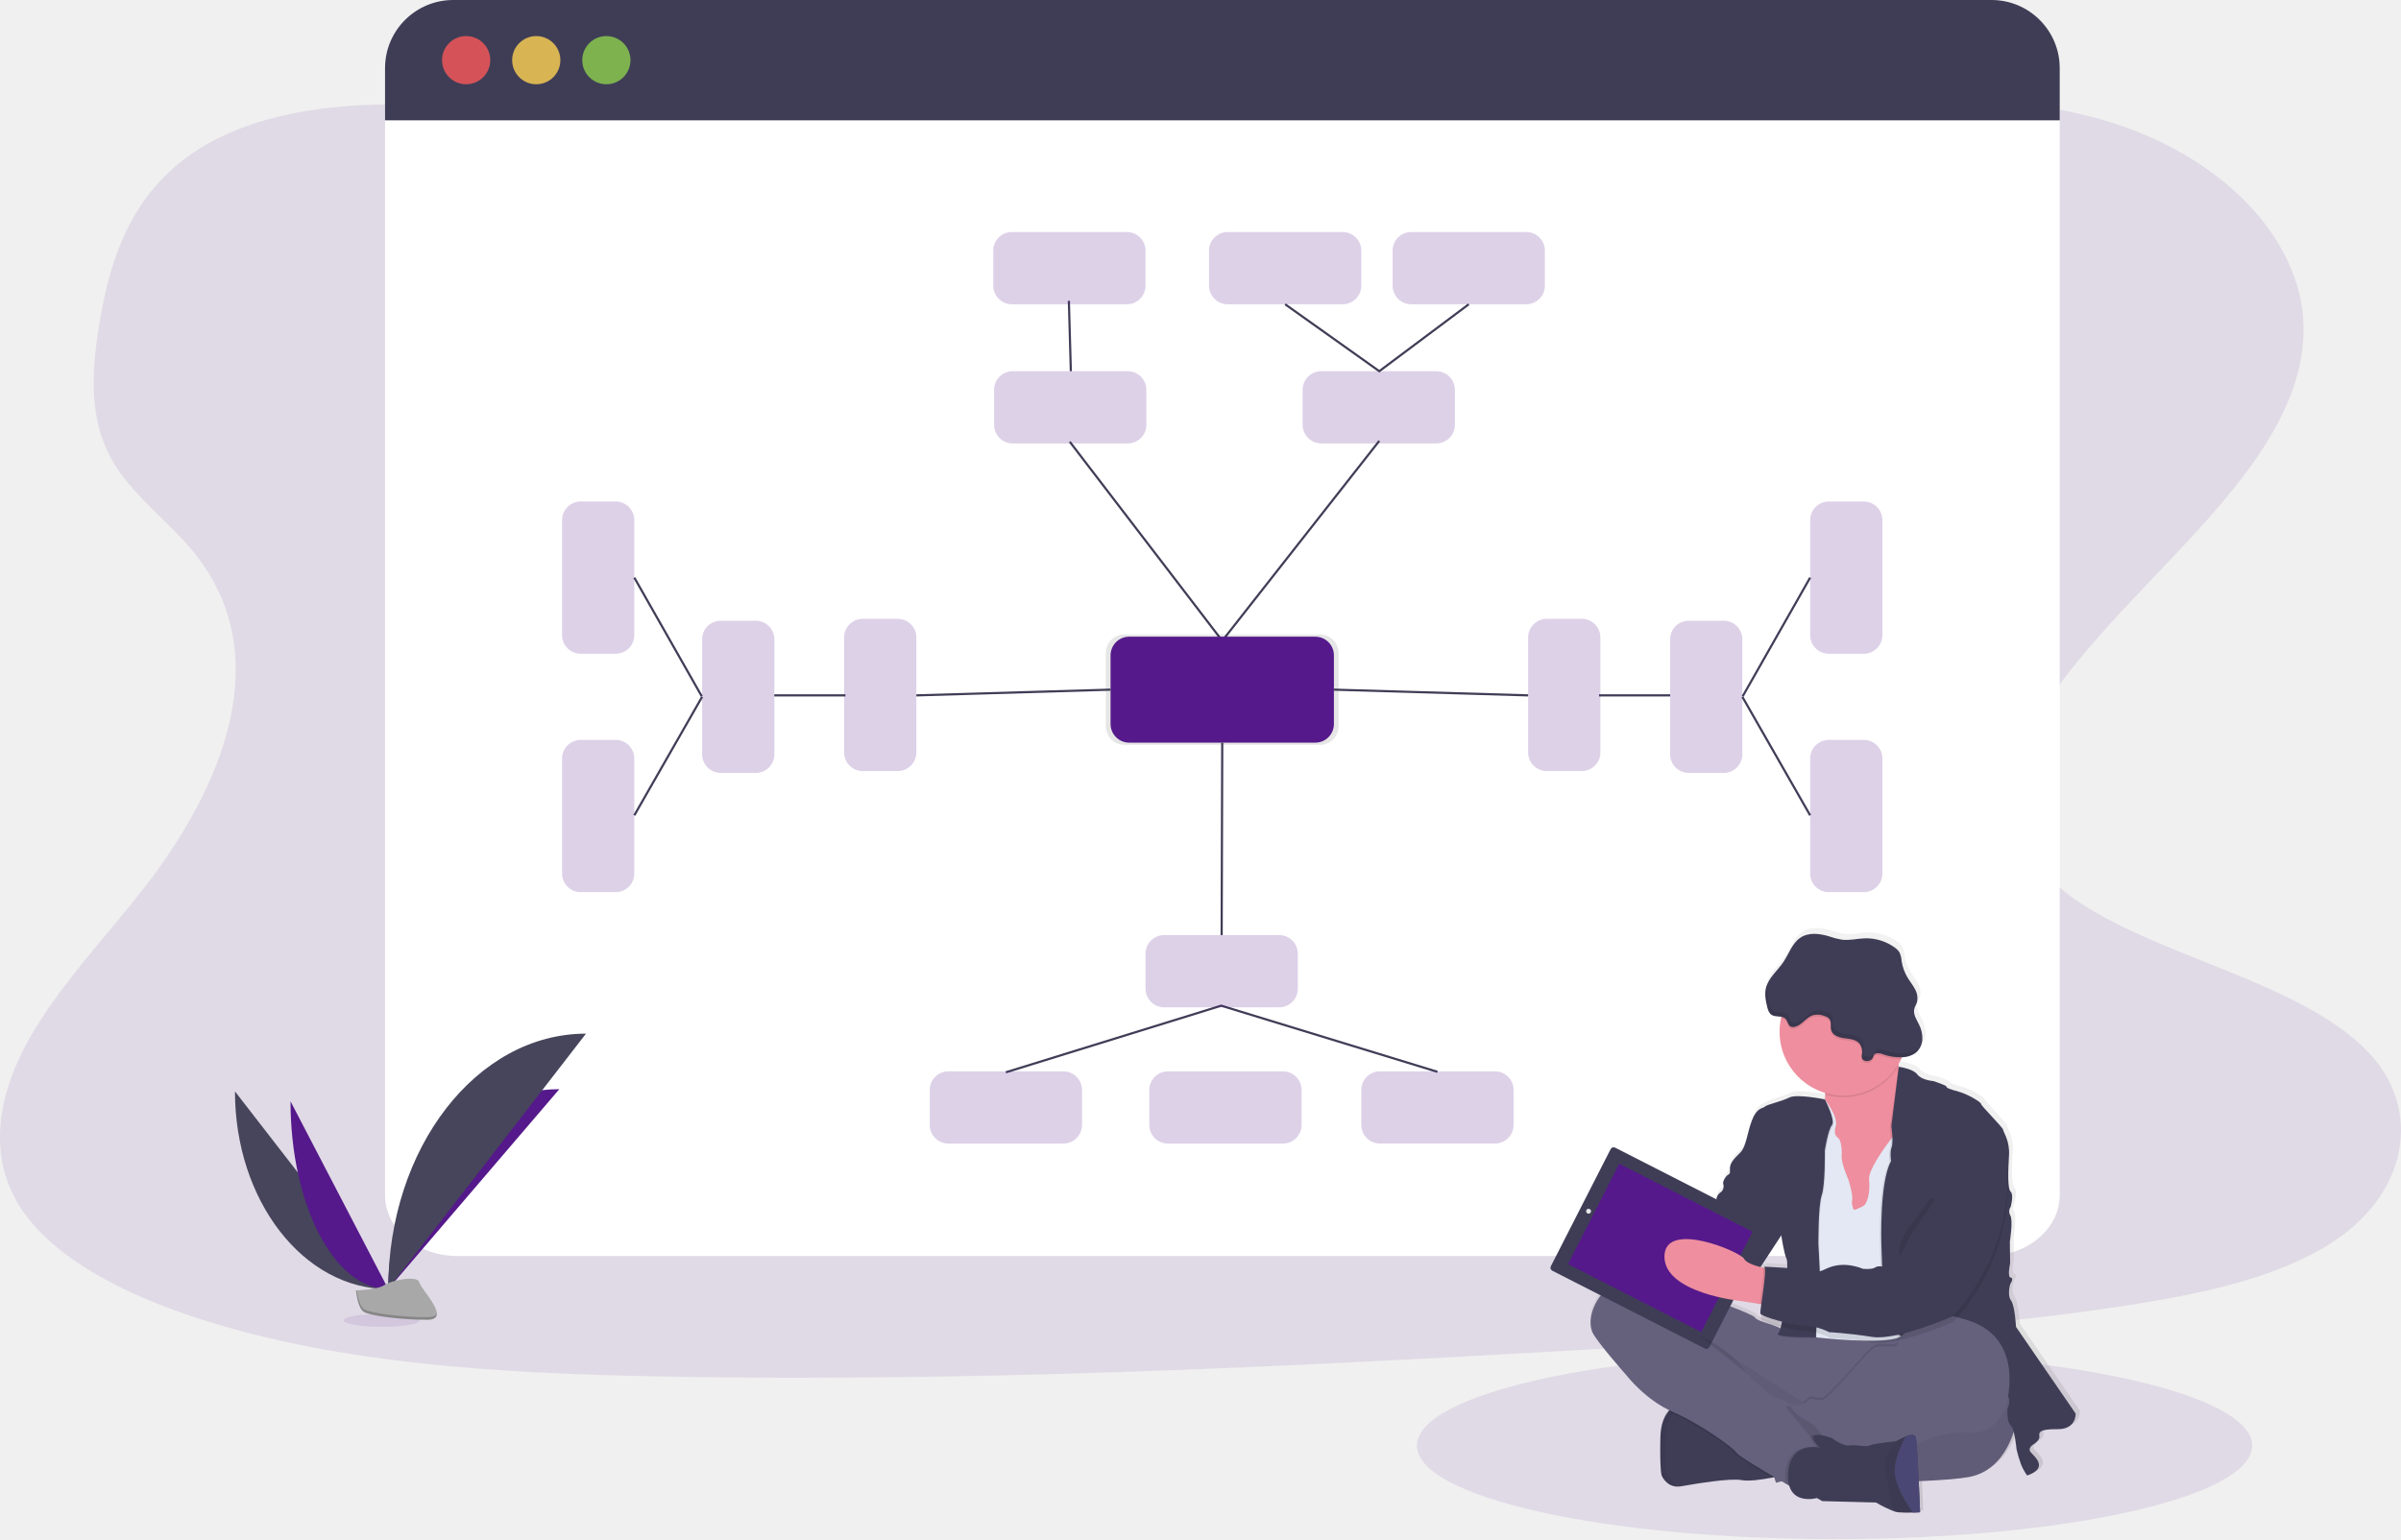
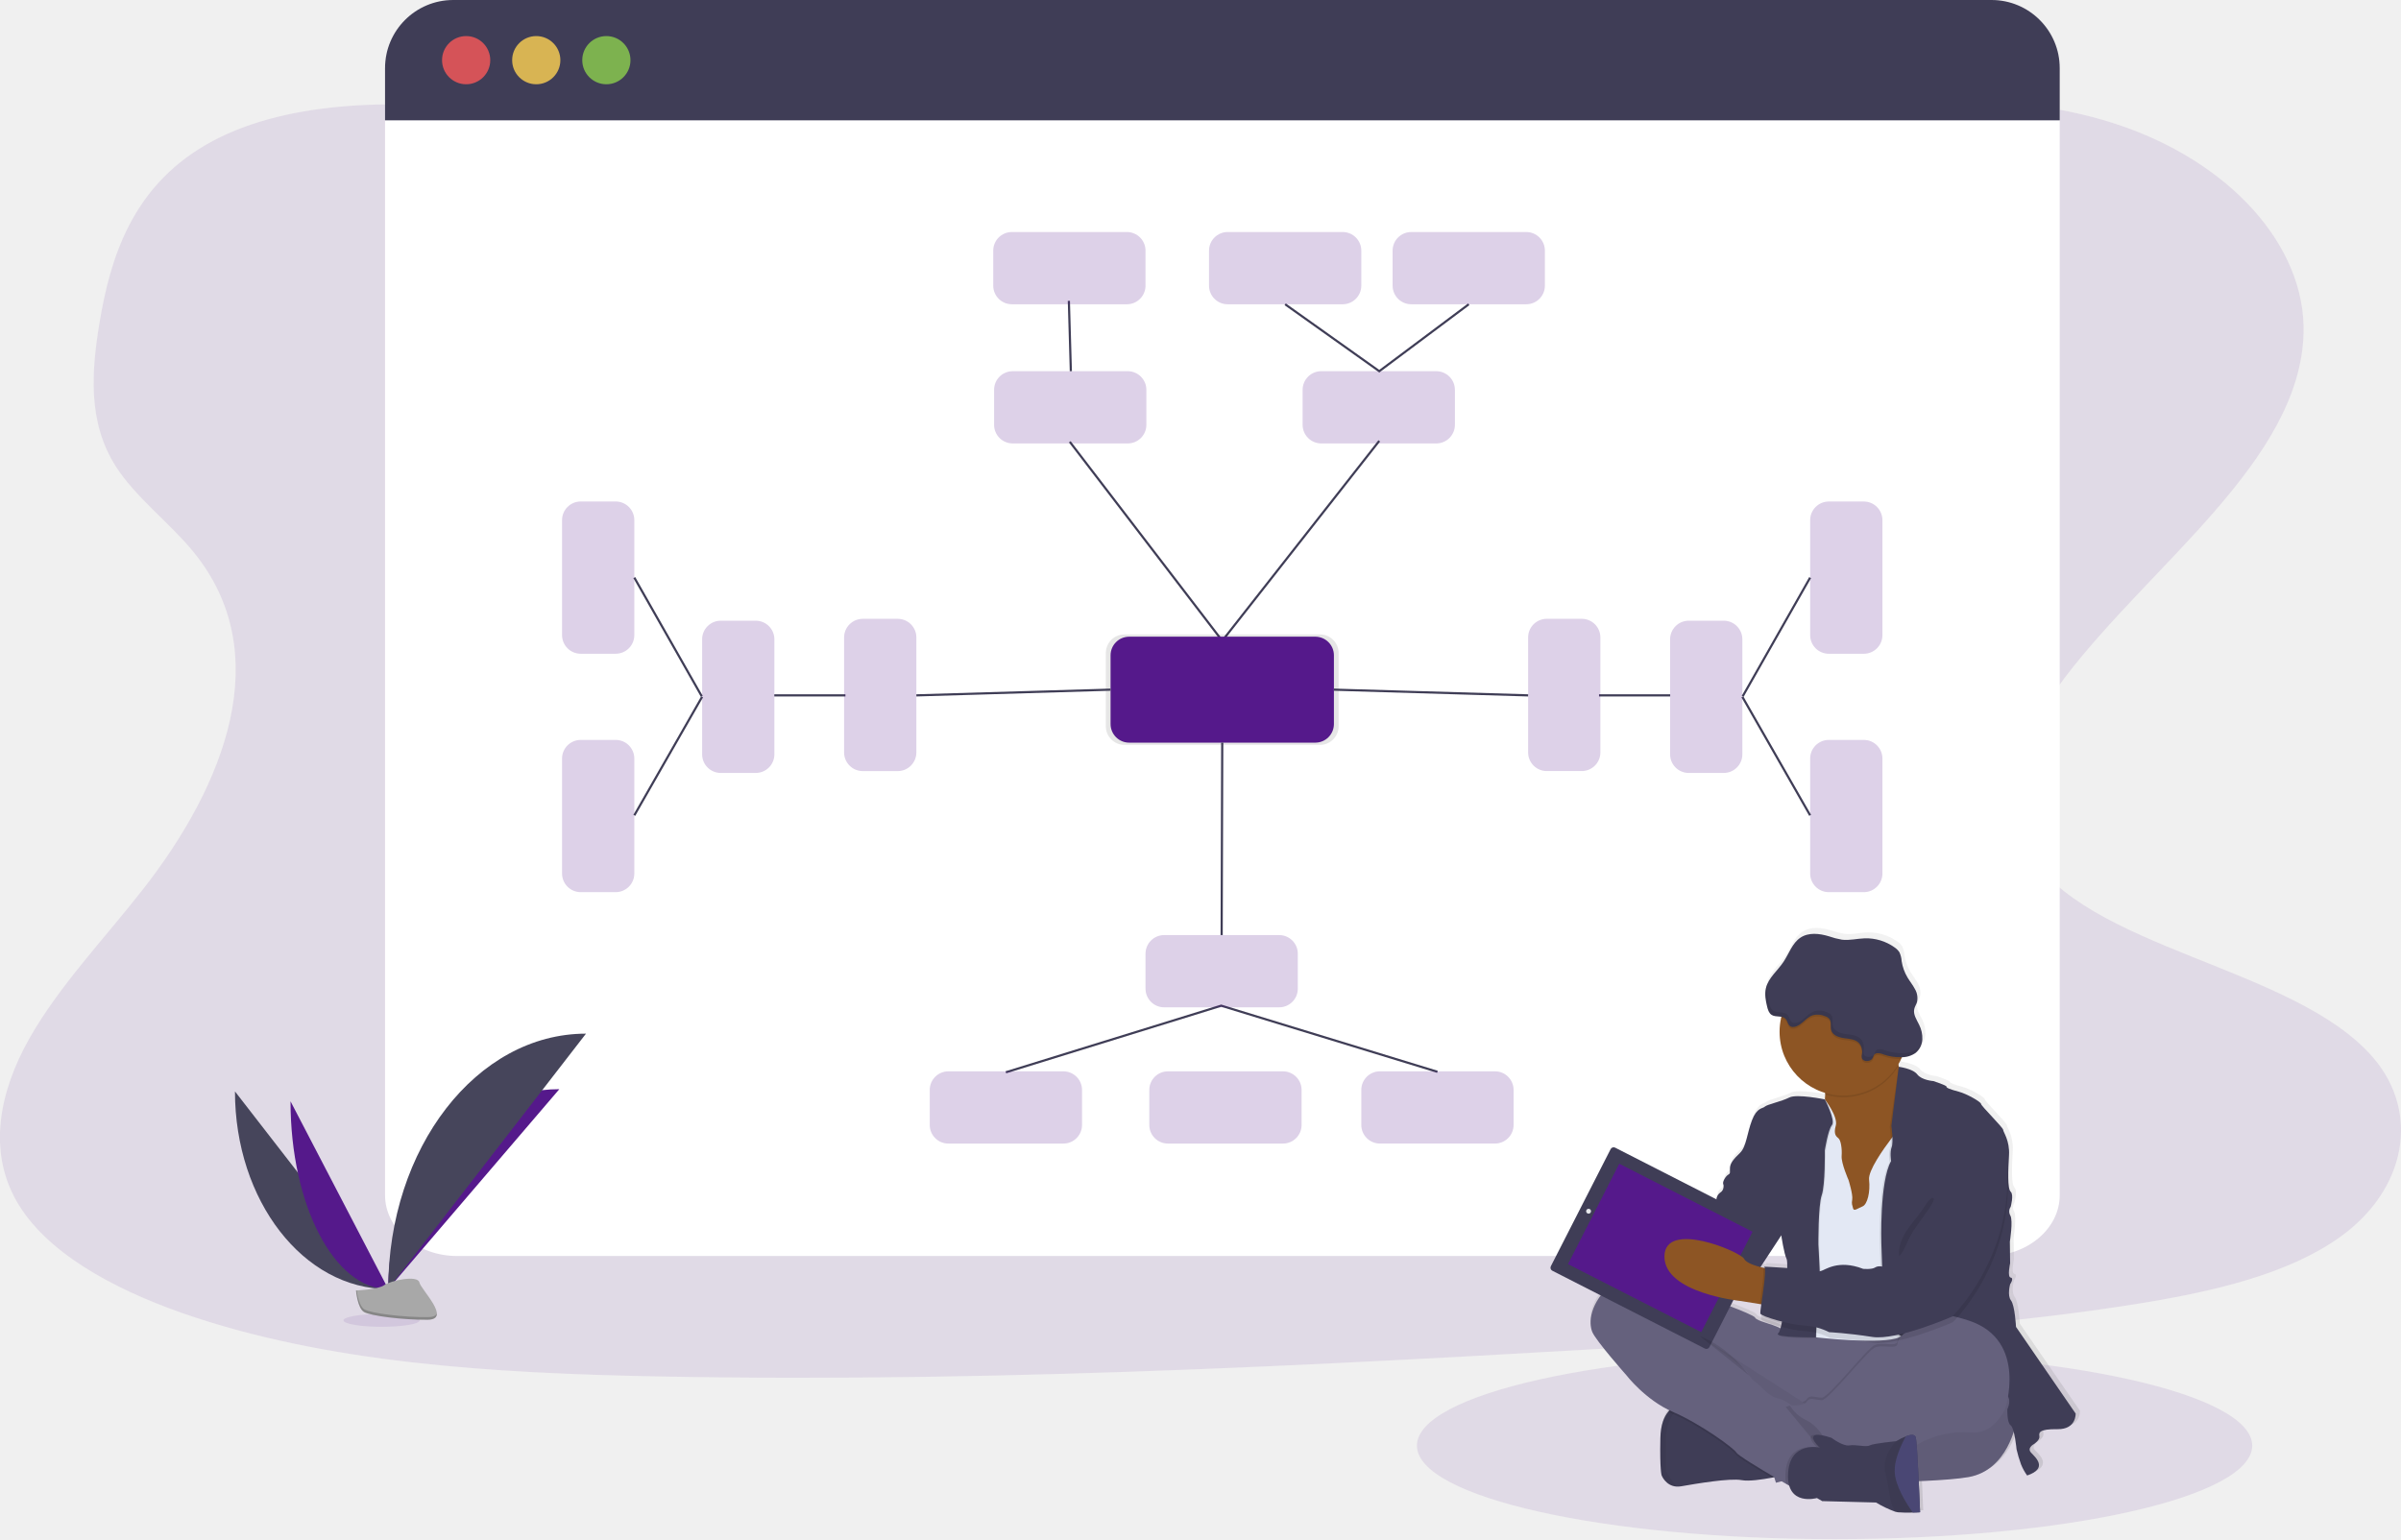
<svg xmlns="http://www.w3.org/2000/svg" id="a6dc9487-50e2-4fb9-af91-bf1b7118d463" width="1103.79" height="707.8" data-name="Layer 1" viewBox="0 0 1103.79 707.8">
  <defs>
    <linearGradient id="bd43dd7f-2dfd-4389-bf1e-697a1c0f972b" x1="891.82" x2="891.82" y1="790.72" y2="522.9" gradientUnits="userSpaceOnUse">
      <stop offset="0" stop-color="gray" stop-opacity=".25" />
      <stop offset=".54" stop-color="gray" stop-opacity=".12" />
      <stop offset="1" stop-color="gray" stop-opacity=".1" />
    </linearGradient>
  </defs>
  <ellipse cx="843.39" cy="664.8" fill="#55198b" opacity=".1" rx="192" ry="43" />
  <g opacity=".1">
    <path fill="#55198b" d="M673.12,122.89c0,156.1,97.93,282.41,219,282.41" transform="translate(-48.1 -96.1)" />
  </g>
  <path fill="#55198b" d="M675.52,226.13c-70.75.54-138.73-15.45-203.73-33.27S342.32,155,273,146.82c-44.62-5.27-95.4-4.44-130.47,16-33.75,19.66-43.74,51.89-48.67,81.63-3.71,22.38-5.52,45.86,7.54,66.22C110.42,324.8,126,336.4,137,349.86c38.26,46.83,14.53,107.1-23.41,155.51-17.79,22.71-38.6,44.5-52.1,68.48s-19.18,51.1-5.79,74.6c13.28,23.28,43.54,40,76.09,51.45C197.92,723,275,727.6,350.05,729.06c166.14,3.25,332.71-6.63,498.83-16.5,61.47-3.66,123.22-7.34,183.48-17.15,33.46-5.45,67.92-13.44,91.74-30.61,30.25-21.8,36.68-57.11,15-82.33-36.37-42.29-133-49.68-159-95.53-14.31-25.24-1.57-54.37,17-78.92,39.94-52.64,108.35-100,110-158.62,1.1-40.25-34-79.28-86.68-96.43-55.25-18-130.79-12.79-169.85,21.61C810.34,210,738,225.66,675.52,226.13Z" opacity=".1" transform="translate(-48.1 -96.1)" />
  <path fill="#fff" d="M995,127.29V645.7c0,15.42-14.88,28-33.24,28H258.34c-18.36,0-33.23-12.54-33.23-28V127.29c0-15.45,14.87-31.19,33.23-31.19l703.33,1.71C980,97.81,995,111.84,995,127.29Z" transform="translate(-48.1 -96.1)" />
  <path fill="#3f3d56" d="M995,127.45v24H225.11v-24A31.35,31.35,0,0,1,256.45,96.1H963.6A31.36,31.36,0,0,1,995,127.45Z" transform="translate(-48.1 -96.1)" />
  <circle cx="214.3" cy="27.67" r="11.08" fill="#fa5959" opacity=".8" />
  <circle cx="246.53" cy="27.67" r="11.08" fill="#fed253" opacity=".8" />
  <circle cx="278.76" cy="27.67" r="11.08" fill="#8ccf4d" opacity=".8" />
  <rect width="70.01" height="33.22" x="457" y="170.7" fill="#55198b" opacity=".2" rx="8.57" />
  <rect width="70.01" height="33.22" x="598.84" y="170.7" fill="#55198b" opacity=".2" rx="8.57" />
  <polyline fill="none" stroke="#3f3d56" stroke-miterlimit="10" points="491.81 203.17 561.89 294.68 634.08 202.74" />
  <rect width="107.03" height="50.79" x="508.37" y="291.75" opacity=".1" rx="8.57" />
  <rect width="102.68" height="48.73" x="510.55" y="292.79" fill="#55198b" rx="8.57" />
  <line x1="492.29" x2="491.38" y1="170.7" y2="138.35" fill="none" stroke="#3f3d56" stroke-miterlimit="10" />
  <polyline fill="none" stroke="#3f3d56" stroke-miterlimit="10" points="675.22 139.93 634.08 170.7 590.81 139.93" />
  <rect width="70.01" height="33.22" x="456.61" y="106.7" fill="#55198b" opacity=".2" rx="8.57" />
  <rect width="70.01" height="33.22" x="640.21" y="106.7" fill="#55198b" opacity=".2" rx="8.57" />
  <rect width="70.01" height="33.22" x="555.81" y="106.7" fill="#55198b" opacity=".2" rx="8.57" />
  <line x1="561.89" x2="561.62" y1="341.51" y2="430.01" fill="none" stroke="#3f3d56" stroke-miterlimit="10" />
  <path fill="none" stroke="#3f3d56" stroke-miterlimit="10" d="M609.53,558.59v0Z" transform="translate(-48.1 -96.1)" />
  <polyline fill="none" stroke="#3f3d56" stroke-miterlimit="10" points="462.42 493.11 561.42 462.48 660.82 492.89" />
  <rect width="70.01" height="33.22" x="526.62" y="430.01" fill="#55198b" opacity=".2" rx="8.57" />
  <rect width="70.01" height="33.22" x="861.88" y="345.12" fill="#55198b" opacity=".2" rx="8.57" transform="translate(1210.51 -631.25) rotate(90)" />
  <rect width="70.01" height="33.22" x="861.88" y="454.76" fill="#55198b" opacity=".2" rx="8.57" transform="translate(377.41 1272.15) rotate(-90)" />
  <rect width="70.01" height="33.22" x="625.82" y="492.66" fill="#55198b" opacity=".2" rx="8.57" />
  <rect width="70.01" height="33.22" x="475.52" y="588.76" fill="#55198b" opacity=".2" rx="8.57" transform="translate(972.95 1114.65) rotate(-180)" />
  <rect width="70.01" height="33.22" x="576.46" y="588.76" fill="#55198b" opacity=".2" rx="8.57" transform="translate(1174.83 1114.65) rotate(-180)" />
  <line x1="801" x2="832.16" y1="320.45" y2="374.94" fill="none" stroke="#3f3d56" stroke-miterlimit="10" />
  <line x1="735.11" x2="767.82" y1="319.78" y2="319.78" fill="none" stroke="#3f3d56" stroke-miterlimit="10" />
  <line x1="613.23" x2="702.51" y1="317.15" y2="319.78" fill="none" stroke="#3f3d56" stroke-miterlimit="10" />
  <line x1="832.16" x2="801.15" y1="265.63" y2="320.21" fill="none" stroke="#3f3d56" stroke-miterlimit="10" />
  <rect width="70.01" height="33.22" x="732.22" y="399.07" fill="#55198b" opacity=".2" rx="8.57" transform="translate(1134.8 -447.65) rotate(90)" />
  <rect width="70.01" height="33.22" x="797.48" y="399.94" fill="#55198b" opacity=".2" rx="8.57" transform="translate(1200.94 -512.04) rotate(90)" />
  <rect width="70.01" height="33.22" x="288.1" y="345.12" fill="#55198b" opacity=".2" rx="8.57" transform="translate(636.73 -57.48) rotate(90)" />
  <rect width="70.01" height="33.22" x="288.1" y="454.76" fill="#55198b" opacity=".2" rx="8.57" transform="translate(-196.37 698.37) rotate(-90)" />
  <line x1="322.78" x2="291.61" y1="320.45" y2="374.94" fill="none" stroke="#3f3d56" stroke-miterlimit="10" />
  <line x1="388.66" x2="355.96" y1="319.78" y2="319.78" fill="none" stroke="#3f3d56" stroke-miterlimit="10" />
  <line x1="510.55" x2="421.27" y1="317.15" y2="319.78" fill="none" stroke="#3f3d56" stroke-miterlimit="10" />
  <line x1="291.61" x2="322.62" y1="265.63" y2="320.21" fill="none" stroke="#3f3d56" stroke-miterlimit="10" />
  <rect width="70.01" height="33.22" x="417.76" y="399.07" fill="#55198b" opacity=".2" rx="8.57" transform="translate(820.34 -133.18) rotate(90)" />
  <rect width="70.01" height="33.22" x="352.49" y="399.94" fill="#55198b" opacity=".2" rx="8.57" transform="translate(755.94 -67.05) rotate(90)" />
  <path fill="#46455b" d="M156.12,598c0,50.24,31.52,90.9,70.47,90.9" transform="translate(-48.1 -96.1)" />
  <path fill="#55198b" d="M226.59,688.89c0-50.81,35.18-91.92,78.65-91.92" transform="translate(-48.1 -96.1)" />
  <path fill="#55198b" d="M181.66,602.55c0,47.72,20.1,86.34,44.93,86.34" transform="translate(-48.1 -96.1)" />
  <path fill="#46455b" d="M226.59,688.89c0-64.92,40.66-117.45,90.9-117.45" transform="translate(-48.1 -96.1)" />
  <ellipse cx="175.43" cy="607.19" fill="#55198b" opacity=".1" rx="17.52" ry="2.96" />
  <path fill="#a8a8a8" d="M211.77,689.53s10-.31,13-2.45,15.37-4.71,16.12-1.27,15,17.11,3.73,17.2-26.22-1.76-29.22-3.59S211.77,689.53,211.77,689.53Z" transform="translate(-48.1 -96.1)" />
  <path d="M244.83,701.81c-11.28.09-26.21-1.75-29.22-3.59-2.29-1.39-3.2-6.39-3.51-8.7h-.33s.63,8.06,3.64,9.89,17.94,3.68,29.22,3.59c3.26,0,4.38-1.19,4.32-2.9C248.5,701.15,247.26,701.79,244.83,701.81Z" opacity=".2" transform="translate(-48.1 -96.1)" />
  <path fill="url(#bd43dd7f-2dfd-4389-bf1e-697a1c0f972b)" d="M1004.32,744.89l-27.67-40.12s-.52-9.93-2.33-12.26-.39-7.48-.39-7.48,1.94-2.84.26-3.09-.26-6.58-.26-6.58l-.13-10.07s1.55-9.67.26-12a3.82,3.82,0,0,1,.13-4.13s1.55-5.55,0-7-1.17-10.06-.78-16.89-2.71-10.71-2.71-11.74-10.22-11.1-10.22-12-6.46-4.64-10.34-5.68-5.82-1.8-5.69-2.32-6.08-2.58-6.08-2.58-5.43-.38-7.5-3.09-8.4-3.5-8.57-3.52c0-.18-.09-.36-.12-.54l-.12-.58c.49-.82.94-1.66,1.35-2.53l.36-.79a11,11,0,0,0,6.36-2,8.7,8.7,0,0,0,3.1-6.19,13.6,13.6,0,0,0-1.51-6.87c-1.14-2.33-2.8-4.73-2.23-7.25.25-1.09.9-2,1.24-3.11a8.19,8.19,0,0,0-.93-6.11c-1-1.87-2.34-3.52-3.43-5.34a20.73,20.73,0,0,1-2.73-7.54,11.88,11.88,0,0,0-1-4.11,7.62,7.62,0,0,0-2.27-2.29,22.65,22.65,0,0,0-13.9-4.21c-3.52.12-7,1.07-10.52.64a38.93,38.93,0,0,1-6.15-1.61c-4.33-1.28-9.34-1.81-13.11.67s-5.28,7.36-7.84,11.18c-2.27,3.38-5.58,6.21-7.3,9.79,0-.07,0-.14.05-.21a12.35,12.35,0,0,0-1,2.61c-.66,2.81-.11,5.75.57,8.55.36,1.45.84,3,2.09,3.82s3,.63,4.52.89c-.06.25-.12.49-.17.74a29.5,29.5,0,0,0,20.5,34.45c0,.26,0,.53,0,.78,0,.77-.06,1.51-.14,2.22h0s-13-2.67-16.49-.87-10.35,3.23-11.38,4.26-3.62.26-5.95,6.32-2.58,12.26-5.56,15.09-4.52,4.78-4.65,6.84.38,2.58-.78,3.23-2.84,3.35-2.33,4.38c0,0,.65,2.58-1.42,3.87a4.31,4.31,0,0,0-1.81,3.87s-.78,2.84-2.59,3.48-3,4.91-3,4.91l-5.86,6.74-11.63-12.86a4.9,4.9,0,0,0-6.91-.35L802,653.51a11.24,11.24,0,0,0-5.71,3.4,15,15,0,0,0-3,4.4l-3.12,2.82a4.8,4.8,0,0,0-1.61,3.44,4.85,4.85,0,0,0,.81,5.32l7.44,8.24,0,.07a13,13,0,0,0-7.2,2.93c-11.12,9.8-11.25,18.83-9.57,23s15.77,20,15.77,20,8.19,10.65,20,16.31h0l-.08.09c-.24.25-.47.52-.7.81l-.19.25-.18.25-.21.31-.16.25-.23.37a2,2,0,0,1-.14.25c-.09.16-.18.33-.26.5l-.09.17c-.11.22-.21.46-.32.7s-.07.18-.1.26-.14.34-.2.52l-.12.33c-.06.16-.11.33-.17.5s-.07.24-.11.37l-.15.56-.09.35c-.08.3-.14.61-.21.93l-.06.37c0,.21-.08.43-.11.66s-.05.31-.07.47,0,.42-.08.64,0,.33-.05.49,0,.49,0,.74,0,.29,0,.45c0,.4,0,.82-.05,1.25-.26,15.09.62,17.28.62,17.28s1.83,4.81,6.87,5.15a8.93,8.93,0,0,0,2.21-.12c6.72-1.16,22.5-3.87,28.06-2.83,3.34.62,9.53-.3,13.93-1.13l1.17-.23.8,2.57,2.56-.7,2.17,1.25,1.37.79c2.55,8.65,12.91,5.7,12.91,5.7l2.46,1.42,25,.64a50.53,50.53,0,0,0,8.84,4.25,8.88,8.88,0,0,0,1.25.27,57.46,57.46,0,0,0,6.95.13c1.92,0,3.4-.13,3.4-.13s-.26-6.77-.62-14.36c9.53-.4,18-1,23.11-1.89C968,772,973.55,759.84,975.6,753.36a60.65,60.65,0,0,1,1.3,8,58.61,58.61,0,0,0,2.07,7,23.67,23.67,0,0,0,2.85,5.16c9.83-3.35,3.88-8.38,1.81-10.57s1.42-4,1.42-4,2.72-1.81,2.46-3.49-.39-3.48,8.4-3.35S1004.32,744.89,1004.32,744.89ZM867.78,662.52c.11.74,1.34,8.68,2.45,10.77a14.37,14.37,0,0,1,.29,4.25c-5.21-.41-10.64-.64-10.64-.64a1.24,1.24,0,0,1,.28.67l-.82-.19c-.38-.09-.78-.18-1.19-.29l9.6-14.59Zm-19,30.25,9,1.43.76.12a30.29,30.29,0,0,0-.47,4.26c0,.13.2.29.49.48a11.67,11.67,0,0,0-.17,2.13c.14.72,4.36,2.26,9.2,3.54-.07.26-.14.5-.2.74h0c-4.27-2.25-11-3.3-11.78-5S832,690.84,832,690.84s-.84-.45-2.28-1.14l6,1.14,1.66-.17A89.92,89.92,0,0,0,848.76,692.77Z" transform="translate(-48.1 -96.1)" />
  <path fill="#65617d" d="M974.89,750.5s-3.59,21.65-21.79,24.86-78.94,2.56-78.94,2.56-34.73-5-47.29-34.34-20.63-41-9.87-41.53,68.82,19.61,72.15,19.87S978.09,677.32,974.89,750.5Z" transform="translate(-48.1 -96.1)" />
  <path d="M974.89,750.5s-3.59,21.65-21.79,24.86-78.94,2.56-78.94,2.56-34.73-5-47.29-34.34-20.63-41-9.87-41.53,68.82,19.61,72.15,19.87S978.09,677.32,974.89,750.5Z" opacity=".05" transform="translate(-48.1 -96.1)" />
  <path fill="#3f3d56" d="M812,774.59s1.81,4.77,6.8,5.12a8.77,8.77,0,0,0,2.19-.12c6.67-1.16,22.3-3.85,27.81-2.82,3.32.61,9.45-.3,13.82-1.12,2.9-.55,5-1.06,5-1.06s-5.12-17-5.77-17.56-23.06-14-23.06-14L821,741.79H821a9.39,9.39,0,0,0-6,3.54c-1.87,2.27-3.48,6-3.59,12.1C811.1,772.41,812,774.59,812,774.59Z" transform="translate(-48.1 -96.1)" />
  <path d="M812,774.59s1.81,4.77,6.8,5.12a73.93,73.93,0,0,1-4.82-7l.09-12.43a21.89,21.89,0,0,1,7-18.45H821s-9.35.64-9.61,15.64S812,774.59,812,774.59Z" opacity=".05" transform="translate(-48.1 -96.1)" />
  <path d="M889,747.42l16.53-12.94,26-25.63s-2.81-.14-7.05-.32c-1,.67-4,2.78-4.12,5.35-.12,3.14-7,.22-10.62,2S888.64,740.16,885.56,740s-5.51-1.56-6.79.62l-.09.14Z" opacity=".1" transform="translate(-48.1 -96.1)" />
  <path d="M815,745.32c.59.28,1.19.56,1.79.82,12.56,5.38,28.07,16.66,29.22,18.71.71,1.25,9.7,6.71,16.64,10.8,2.9-.55,5-1.06,5-1.06s-5.12-17-5.77-17.56-23.06-14-23.06-14L821,741.79H821A9.39,9.39,0,0,0,815,745.32Z" opacity=".1" transform="translate(-48.1 -96.1)" />
  <path fill="#65617d" d="M780.09,708.59c1.67,4.1,15.64,19.86,15.64,19.86s8.84,11.54,21.4,16.92,28.06,16.66,29.22,18.71c.74,1.32,10.75,7.35,17.8,11.49l1.58.92,3.5,2,1.85,1.07s4.29-3.45,8.57-6.92,8.41-6.86,8.48-7c.12-.38,1.79-4.74,1.4-5-.2-.13-1.08-1.91-2.69-4a18.25,18.25,0,0,0-6.53-5.4c-5.9-2.69-8.46-8.82-8.46-8.82s-.56-.4-1.41-.94a17.09,17.09,0,0,0-5.77-2.57c-2.82-.35-8.07-6.12-8.07-6.12s-3.59-2.31-5-5.25-21.22-16.46-23.06-17.73l48.18,30.95,11.53,7.41,16.54-12.94,26-25.63s-3.5-.17-8.58-.39c-12.65-.55-35.1-1.41-37.94-.77a21.45,21.45,0,0,1-7,.46s-6.4.29-10.63-1.94-10.9-3.28-11.67-4.93-23.45-9.61-23.45-9.61-30.88-16.4-41.91-6.66S778.43,704.49,780.09,708.59Z" transform="translate(-48.1 -96.1)" />
-   <path fill="#ee8e9e" d="M879.67,614.53l4,13.19,5.13,29.74,18.83,1.28,5.46-9,5.44-9s3.39-12,5.83-23.64c2.15-10.28,3.56-20.26,1.22-21.34-2.08-1-3.45-4.43-4.34-8.15-.11-.46-.22-.93-.31-1.39a73.86,73.86,0,0,1-1.25-9.56s-39.47-2.05-34,14.23a25.82,25.82,0,0,1,1.49,8.65,21.8,21.8,0,0,1-.14,2.2A18.45,18.45,0,0,1,879.67,614.53Z" transform="translate(-48.1 -96.1)" />
+   <path fill="#8D5524" d="M879.67,614.53l4,13.19,5.13,29.74,18.83,1.28,5.46-9,5.44-9s3.39-12,5.83-23.64c2.15-10.28,3.56-20.26,1.22-21.34-2.08-1-3.45-4.43-4.34-8.15-.11-.46-.22-.93-.31-1.39a73.86,73.86,0,0,1-1.25-9.56s-39.47-2.05-34,14.23a25.82,25.82,0,0,1,1.49,8.65,21.8,21.8,0,0,1-.14,2.2A18.45,18.45,0,0,1,879.67,614.53Z" transform="translate(-48.1 -96.1)" />
  <path fill="#e3e8f4" d="M871.46,612.35l1.42,22.42,3.2,19.1,3.59,8.84,3.2,48.38s30.9,3.57,38.42-.06a3.33,3.33,0,0,0,1.36-1.07c9.07-13.7,6.1-53.4,6.1-53.4l3.46-25.63-2.31-13.3-5.57-.6-4.29-.45s-1,1.19-2.37,3c-3.8,5-10.79,14.88-10.32,19,.64,5.64-.77,11.4-3,12.3s-4,2.44-4.35.9-.77-1.92-.39-4.1-1.67-8.85-1.67-8.85-3.46-7.81-3.2-11.15-.38-7.17-1.41-8.07-2.43-1.79-1.28-5.89S887,601.67,887,601.67Z" transform="translate(-48.1 -96.1)" />
  <path d="M912.28,668.36l1.29,38.32,7.4,4.1a3.4,3.4,0,0,0,1.36-1.06c9.07-13.71,6.1-53.41,6.1-53.41l3.46-25.63-2.31-13.3-5.57-.6c2.15-10.28,3.56-20.26,1.22-21.34-2.08-1-3.45-4.43-4.34-8.15h0l-4,27.11s.33,2.45.45,5a14.26,14.26,0,0,1-.32,4.77c-.9,2.31-.26,6.41-.26,6.41-2.31,4.07-3.47,11.61-4,18.89C912,659.13,912.28,668.36,912.28,668.36Z" opacity=".1" transform="translate(-48.1 -96.1)" />
  <path fill="#3f3d56" d="M921,586.68s6.46.8,8.51,3.5,7.43,3.07,7.43,3.07,6.15,2,6,2.56,1.79,1.29,5.63,2.31,10.26,4.74,10.26,5.64S969,614.65,969,615.68s3.08,4.87,2.69,11.66-.77,15.38.77,16.79,0,6.92,0,6.92a3.78,3.78,0,0,0-.13,4.1c1.28,2.31-.25,11.92-.25,11.92l.12,10s-1.41,6.28.26,6.54-.26,3.08-.26,3.08-1.41,5.12.39,7.43,2.31,12.17,2.31,12.17l27.42,39.86s.39,7.3-8.33,7.18-8.59,1.66-8.33,3.33-2.43,3.46-2.43,3.46-3.46,1.79-1.41,4,7.94,7.18-1.8,10.51a23.76,23.76,0,0,1-2.82-5.13,58,58,0,0,1-2.05-6.92s-.9-9.74-2.69-11-1.54-7.43-1.54-7.43,2.57-5-1-7.05-55.62-30.89-55.62-30.89L913,667.84s-.9-28.32,4.48-37.81c0,0-.64-4.1.26-6.41s-.13-9.74-.13-9.74Z" transform="translate(-48.1 -96.1)" />
  <path d="M887.43,602.06s-12.89-2.66-16.35-.86-10.25,3.2-11.28,4.23-3.58.25-5.89,6.28-2.56,12.17-5.51,15-4.49,4.74-4.62,6.79.39,2.56-.76,3.21-2.82,3.33-2.31,4.35,26.65,23.58,26.65,23.58,1.29,8.59,2.44,10.77-1.28,32.16-3.84,34.22,17.3,1.86,17.3,1.86.89-19.68,1.66-20.7-.51-22-.51-22-.13-17.94,1.54-22.68,1.48-20.5,1.48-20.5,1.47-9.46,3.26-11.67S887.43,602.06,887.43,602.06Z" opacity=".1" transform="translate(-48.1 -96.1)" />
  <path fill="#3f3d56" d="M887,601.67s-12.88-2.65-16.34-.86S860.44,604,859.42,605s-3.59.26-5.9,6.28-2.56,12.18-5.51,15-4.48,4.74-4.61,6.79.38,2.56-.77,3.2-2.82,3.33-2.31,4.36S867,664.25,867,664.25s1.28,8.58,2.44,10.76-1.29,32.17-3.85,34.22,17.3,1.86,17.3,1.86.9-19.67,1.67-20.7-.52-22-.52-22-.12-17.94,1.54-22.68S887,625.16,887,625.16s1.47-9.46,3.26-11.66S887,601.67,887,601.67Z" transform="translate(-48.1 -96.1)" />
  <path d="M885.69,590.82a25.82,25.82,0,0,1,1.49,8.65,29.36,29.36,0,0,0,33.72-13.32,73.86,73.86,0,0,1-1.25-9.56S880.18,574.54,885.69,590.82Z" opacity=".1" transform="translate(-48.1 -96.1)" />
-   <path fill="#ee8e9e" d="M866.21,570.57a29.35,29.35,0,1,0,.64-6.1A29.35,29.35,0,0,0,866.21,570.57Z" transform="translate(-48.1 -96.1)" />
+   <path fill="#8D5524" d="M866.21,570.57a29.35,29.35,0,1,0,.64-6.1A29.35,29.35,0,0,0,866.21,570.57Z" transform="translate(-48.1 -96.1)" />
  <path fill="#3f3d56" d="M847.37,638.49l-7,2.18s.65,2.56-1.41,3.84a4.29,4.29,0,0,0-1.79,3.85s-.77,2.82-2.56,3.46-2.95,4.87-2.95,4.87l-5.9,6.79s-2.17,1.79-1.79,2.69-2.31,1.15-2.31,1.15L823,690.14l12.18,2.3,7.56-.77,6.15-2.3,5.38-3.21,2.44-6.28,10.76-16.4Z" transform="translate(-48.1 -96.1)" />
-   <path fill="#ee8e9e" d="M823.41,669.12s-15.64-22.56-27.3-10.38,4.74,31.91,8.59,31.27,22.17-1.67,22.17-1.67Z" transform="translate(-48.1 -96.1)" />
+   <path fill="#8D5524" d="M823.41,669.12s-15.64-22.56-27.3-10.38,4.74,31.91,8.59,31.27,22.17-1.67,22.17-1.67Z" transform="translate(-48.1 -96.1)" />
  <rect width="81.83" height="63.54" x="770.4" y="638.26" fill="#3f3d56" rx="1.54" transform="translate(345.12 -391.66) rotate(27.04)" />
  <rect width="68.78" height="51.83" x="777.03" y="644.03" fill="#55198b" transform="translate(345.09 -391.72) rotate(27.04)" />
  <circle cx="730.3" cy="557" r="1.13" fill="#e6e8ec" />
  <circle cx="796.61" cy="590.97" r="1.86" fill="#e6e8ec" />
-   <path fill="#ee8e9e" d="M813.28,673.86c-.12,16.92,34.86,20.5,34.86,20.5l8.94,1.42,4,.64,1.67-16.54s-1.83-.27-4.12-.8c-3.39-.79-7.78-2.16-8.7-4.07C848.4,671.81,813.41,656.94,813.28,673.86Z" transform="translate(-48.1 -96.1)" />
+   <path fill="#8D5524" d="M813.28,673.86c-.12,16.92,34.86,20.5,34.86,20.5l8.94,1.42,4,.64,1.67-16.54s-1.83-.27-4.12-.8c-3.39-.79-7.78-2.16-8.7-4.07C848.4,671.81,813.41,656.94,813.28,673.86Z" transform="translate(-48.1 -96.1)" />
  <path d="M866.85,564.47a3.41,3.41,0,0,1,2.15,1c1,1.05,1,2.91,2.33,3.55a2.58,2.58,0,0,0,1.53.18c3.41-.48,5.38-4.33,8.65-5.39a8.67,8.67,0,0,1,5.73.5,4.18,4.18,0,0,1,1.9,1.21c1.1,1.42.33,3.51.84,5.22.7,2.38,3.54,3.33,6,3.64s5.23.48,6.88,2.34a6.27,6.27,0,0,1,1.22,5,3.91,3.91,0,0,0,0,1.83c.68,1.93,4,1.64,4.87.12.64-1.1.45-2,1.94-2.32a6.32,6.32,0,0,1,3.14.54,23.08,23.08,0,0,0,8.11,1.24,29.35,29.35,0,1,0-55.27-18.58Z" opacity=".1" transform="translate(-48.1 -96.1)" />
  <path fill="#3f3d56" d="M904.06,582.71a4,4,0,0,1,0-1.84,6.27,6.27,0,0,0-1.22-5c-1.65-1.86-4.42-2-6.88-2.34s-5.3-1.26-6-3.64c-.51-1.71.26-3.8-.84-5.21a4.14,4.14,0,0,0-1.9-1.22,8.67,8.67,0,0,0-5.73-.5c-3.27,1.06-5.24,4.91-8.65,5.39a2.58,2.58,0,0,1-1.53-.18c-1.29-.64-1.34-2.5-2.33-3.55-1.56-1.65-4.51-.58-6.42-1.81-1.24-.8-1.72-2.36-2.07-3.79-.67-2.79-1.22-5.71-.56-8.5,1.11-4.77,5.37-8,8.09-12.11,2.54-3.79,4-8.59,7.77-11.11s8.7-1.94,13-.66a37.88,37.88,0,0,0,6.09,1.59c3.46.43,6.94-.51,10.43-.63a22.46,22.46,0,0,1,13.77,4.18,7.64,7.64,0,0,1,2.25,2.28,11.49,11.49,0,0,1,1,4.08,20.82,20.82,0,0,0,2.71,7.5c1.07,1.8,2.43,3.43,3.4,5.3a8.18,8.18,0,0,1,.92,6.07c-.33,1.05-1,2-1.23,3.09-.57,2.5,1.08,4.89,2.21,7.2a13.55,13.55,0,0,1,1.5,6.83,8.61,8.61,0,0,1-3.08,6.14,11,11,0,0,1-6.49,2A23,23,0,0,1,914,581a6.32,6.32,0,0,0-3.14-.54c-1.49.3-1.3,1.22-1.94,2.32C908.06,584.34,904.74,584.63,904.06,582.71Z" transform="translate(-48.1 -96.1)" />
  <path d="M888.25,748.19l16.54-12.94,26-25.63s-3.5-.17-8.58-.39a5.63,5.63,0,0,0-1.82,3.5c-.12,3.13-7,.22-10.62,2S888.64,739,885.56,738.86s-5.51-1.56-6.79.62l-.09.14a3.68,3.68,0,0,1-2,1.16Z" opacity=".1" transform="translate(-48.1 -96.1)" />
  <path fill="#65617d" d="M854.93,747.29l8.31,26.52,1.3,4.16,4-1.08,8.72-2.4,38.84-10.67a33.62,33.62,0,0,0,14-3.73,42.44,42.44,0,0,1,24.14-5.26c5.13.48,10.84-1.73,15.58-10.49,0,0,10.76-31.78-16.41-40.88s-28.46,4.84-28.46,4.84l-.37.23c-1,.67-4,2.78-4.12,5.35-.12,3.14-7,.22-10.62,2S888.64,740.16,885.56,740s-5.51-1.56-6.79.62l-.09.14c-.95,1.31-3.81,1.61-5.69,1.67-1,0-1.78,0-1.78,0l-.24.07-2,.59Z" transform="translate(-48.1 -96.1)" />
  <path d="M857.08,695.78l4,.64,1.67-16.54s-1.83-.27-4.12-.8C859.23,681.38,857.86,690.3,857.08,695.78Z" opacity=".1" transform="translate(-48.1 -96.1)" />
  <path d="M961.87,618.53s11.92-3.46,9,30.38-25,55.23-25,55.23-25.37,11.15-36.78,9.36a198.28,198.28,0,0,0-19.73-2.18,29,29,0,0,0-11.54-3.08c-6.4-.25-19.86-4.23-20.12-5.51s3.34-20.12,1.8-21.53c0,0,17.94.74,19.73,2s4.36.37,6.28,0,7.82-5.49,19.48-1c0,0,4,.38,5.51-.64s4-.26,4-.26a11.49,11.49,0,0,0,2.79-1.41c.38-.51,3.46,0,3.46,0a1.36,1.36,0,0,0,1.92-.9,8.34,8.34,0,0,1,1.79-2.82s3.46-19.48,10-26.78c0,0,1.92-1.67,1.41-3.72S946.49,614.43,961.87,618.53Z" opacity=".1" transform="translate(-48.1 -96.1)" />
  <path fill="#3f3d56" d="M961.56,615.93s11.92-3.46,9,30.38-25,55.23-25,55.23-25.38,11.15-36.78,9.36S889,708.72,889,708.72a29,29,0,0,0-11.53-3.08c-6.41-.25-19.86-4.23-20.12-5.51s3.33-20.12,1.79-21.53c0,0,17.94.74,19.74,2s4.36.36,6.28,0,7.82-5.5,19.48-1c0,0,4,.38,5.51-.64s4-.26,4-.26a11.29,11.29,0,0,0,2.78-1.41c.38-.51,3.46,0,3.46,0a1.36,1.36,0,0,0,1.92-.9,8.59,8.59,0,0,1,1.8-2.82s3.46-19.48,10-26.78c0,0,1.93-1.67,1.41-3.72S946.18,611.83,961.56,615.93Z" transform="translate(-48.1 -96.1)" />
  <path d="M869,743.08l16.92,20.48c.07-.06.11-.1.11-.12.13-.38,1.79-4.74,1.41-5s-3.33-6.67-9.23-9.36a17.49,17.49,0,0,1-7.24-6.6Z" opacity=".1" transform="translate(-48.1 -96.1)" />
  <path d="M869.23,778.52l1.85,1.07s4.29-3.45,8.57-6.92,8.41-6.86,8.48-7c.12-.38,1.79-4.74,1.4-5-.2-.13-1.08-1.91-2.69-4-11.48-3.22-4.17,4.75-3.2,5.11,0,0-14-3.2-14.74,12A18,18,0,0,0,869.23,778.52Z" opacity=".1" transform="translate(-48.1 -96.1)" />
  <path fill="#3f3d56" d="M883.38,785l2.44,1.41,24.73.64a50,50,0,0,0,8.76,4.21,7.66,7.66,0,0,0,1.24.28,58.55,58.55,0,0,0,6.89.13c1.9,0,3.36-.13,3.36-.13s-1.17-31.2-2-34.48c-.42-1.57-2.5-1.22-4.54-.44a30,30,0,0,0-4.43,2.24s-10.51,1-12.18,1.93-6.4-.52-9.35,0-8.2-3.47-8.2-3.47c-14.36-4.74-6.28,4.1-5.26,4.48,0,0-14-3.2-14.73,12S883.38,785,883.38,785Z" transform="translate(-48.1 -96.1)" />
  <path fill="#565387" d="M919.14,772.92c.27,6.46,5.3,14.48,8.3,18.72,1.9,0,3.36-.13,3.36-.13s-1.17-31.2-2-34.48c-.42-1.57-2.5-1.22-4.54-.44C921.73,761.24,918.92,767.72,919.14,772.92Z" transform="translate(-48.1 -96.1)" />
  <path d="M919.14,772.92c.27,6.46,5.3,14.48,8.3,18.72,1.9,0,3.36-.13,3.36-.13s-1.17-31.2-2-34.48c-.42-1.57-2.5-1.22-4.54-.44C921.73,761.24,918.92,767.72,919.14,772.92Z" opacity=".1" transform="translate(-48.1 -96.1)" />
  <path d="M914.91,773.78c1.7,6.23,1.68,13.22,4.4,17.45a7.66,7.66,0,0,0,1.24.28,58.55,58.55,0,0,0,6.89.13c1.9,0,3.36-.13,3.36-.13s-1.17-31.2-2-34.48c-.42-1.57-2.5-1.22-4.54-.44a30,30,0,0,0-4.43,2.24S912.73,765.8,914.91,773.78Z" opacity=".05" transform="translate(-48.1 -96.1)" />
  <path d="M829.58,710.55s12.29,4,22.7,18.16Z" opacity=".1" transform="translate(-48.1 -96.1)" />
  <g opacity=".1">
    <path d="M929.41,556.77c0,.1,0,.19-.07.28a10.86,10.86,0,0,1-.43,1.07A8.1,8.1,0,0,1,929.41,556.77Z" transform="translate(-48.1 -96.1)" />
    <path d="M859.9,550.56a12,12,0,0,1,1-2.59c-.07.22-.13.44-.19.67-.65,2.79-.11,5.71.57,8.49.35,1.44.83,3,2.07,3.8,1.91,1.22,4.86.16,6.42,1.81,1,1,1,2.91,2.33,3.55a2.58,2.58,0,0,0,1.53.18c3.4-.48,5.38-4.33,8.65-5.39a8.67,8.67,0,0,1,5.73.5,4.17,4.17,0,0,1,1.9,1.22c1.09,1.41.33,3.5.83,5.21.71,2.38,3.55,3.32,6,3.64s5.23.48,6.88,2.34a6.27,6.27,0,0,1,1.22,5,3.78,3.78,0,0,0,0,1.83c.68,1.92,4,1.64,4.87.12.64-1.1.44-2,1.94-2.33a6.44,6.44,0,0,1,3.14.55,23.26,23.26,0,0,0,8.28,1.24,11,11,0,0,0,6.49-2,7.54,7.54,0,0,0,2-2.42,8.21,8.21,0,0,1-2.77,4.34,11,11,0,0,1-6.49,2A23,23,0,0,1,914,581a6.32,6.32,0,0,0-3.14-.54c-1.49.3-1.3,1.22-1.94,2.32-.87,1.52-4.19,1.81-4.87-.11a4,4,0,0,1,0-1.84,6.27,6.27,0,0,0-1.22-5c-1.65-1.86-4.42-2-6.88-2.34s-5.3-1.26-6-3.64c-.51-1.71.26-3.8-.84-5.21a4.19,4.19,0,0,0-1.9-1.22,8.67,8.67,0,0,0-5.73-.5c-3.27,1.06-5.25,4.91-8.65,5.39a2.58,2.58,0,0,1-1.53-.18c-1.29-.64-1.34-2.5-2.33-3.55-1.56-1.65-4.51-.58-6.42-1.81-1.24-.8-1.72-2.36-2.07-3.79C859.79,556.27,859.25,553.35,859.9,550.56Z" transform="translate(-48.1 -96.1)" />
  </g>
  <path d="M931.4,653.13c-2.35,3.17-5,6.1-7.11,9.45s-3.54,7.27-3.11,11.19c2.15-2.2,3.13-5.25,4.49-8,2.29-4.68,5.72-8.65,8.62-13,.55-.82,4.09-5.57,2.3-5.8C935.11,646.8,932.2,652.05,931.4,653.13Z" opacity=".1" transform="translate(-48.1 -96.1)" />
</svg>
